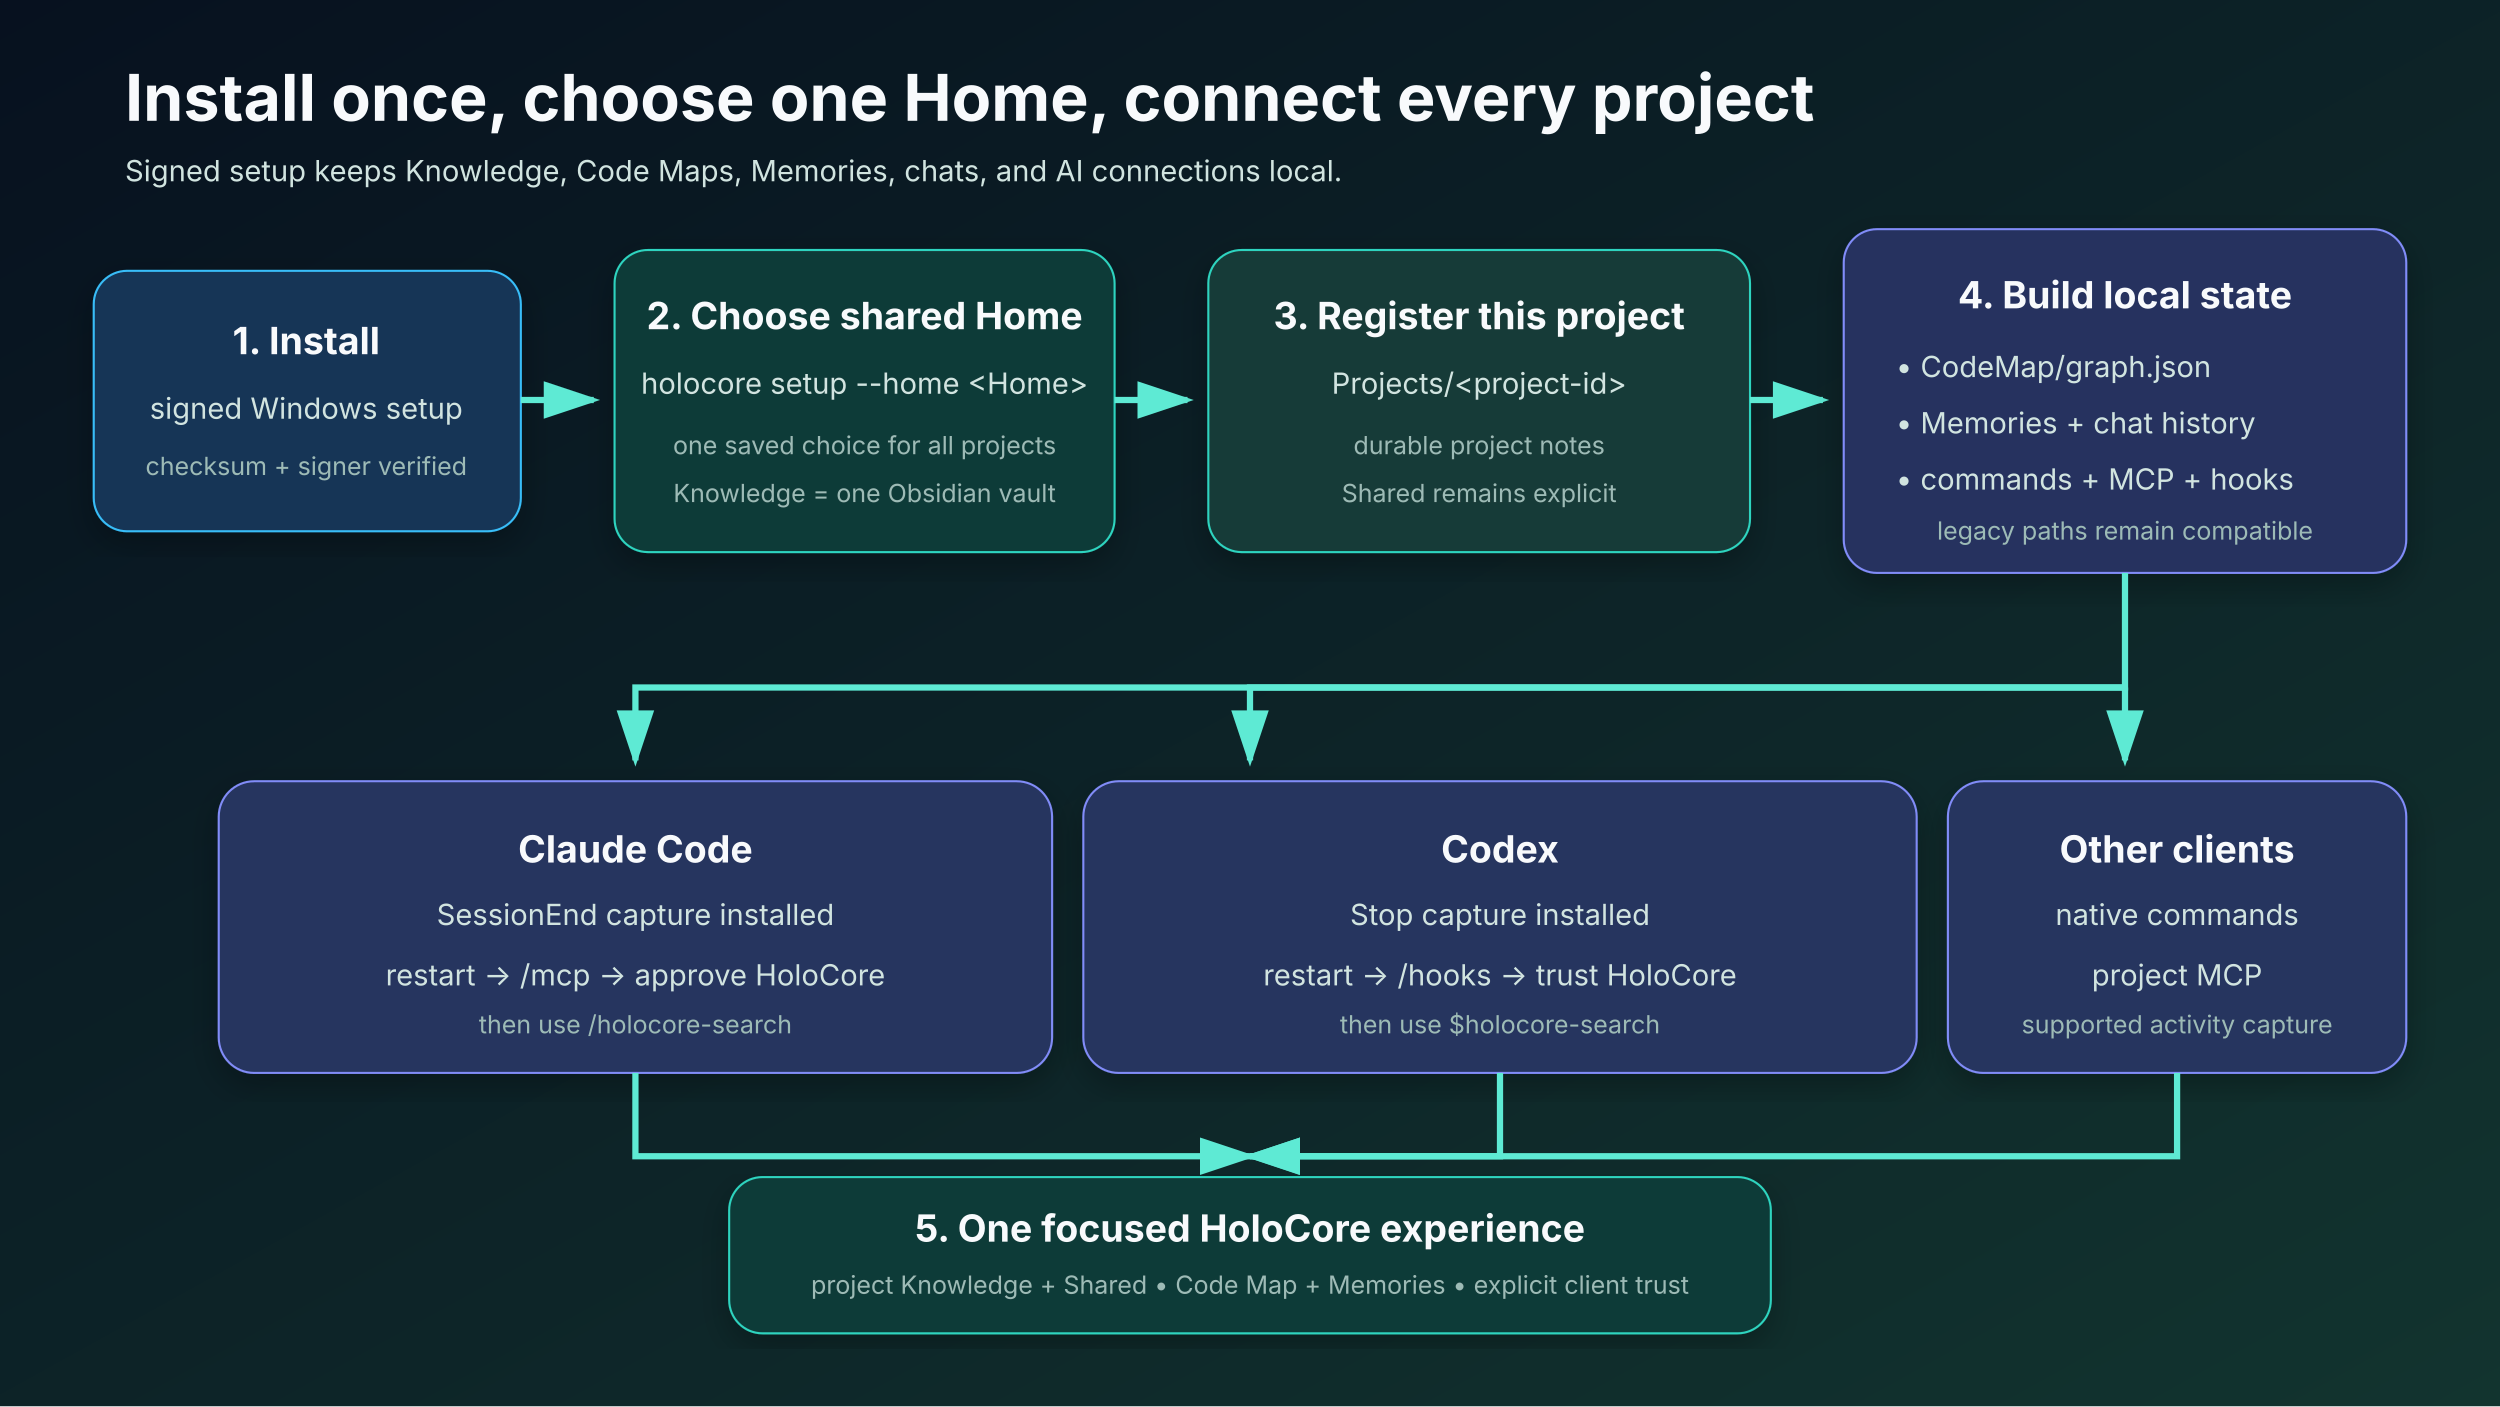
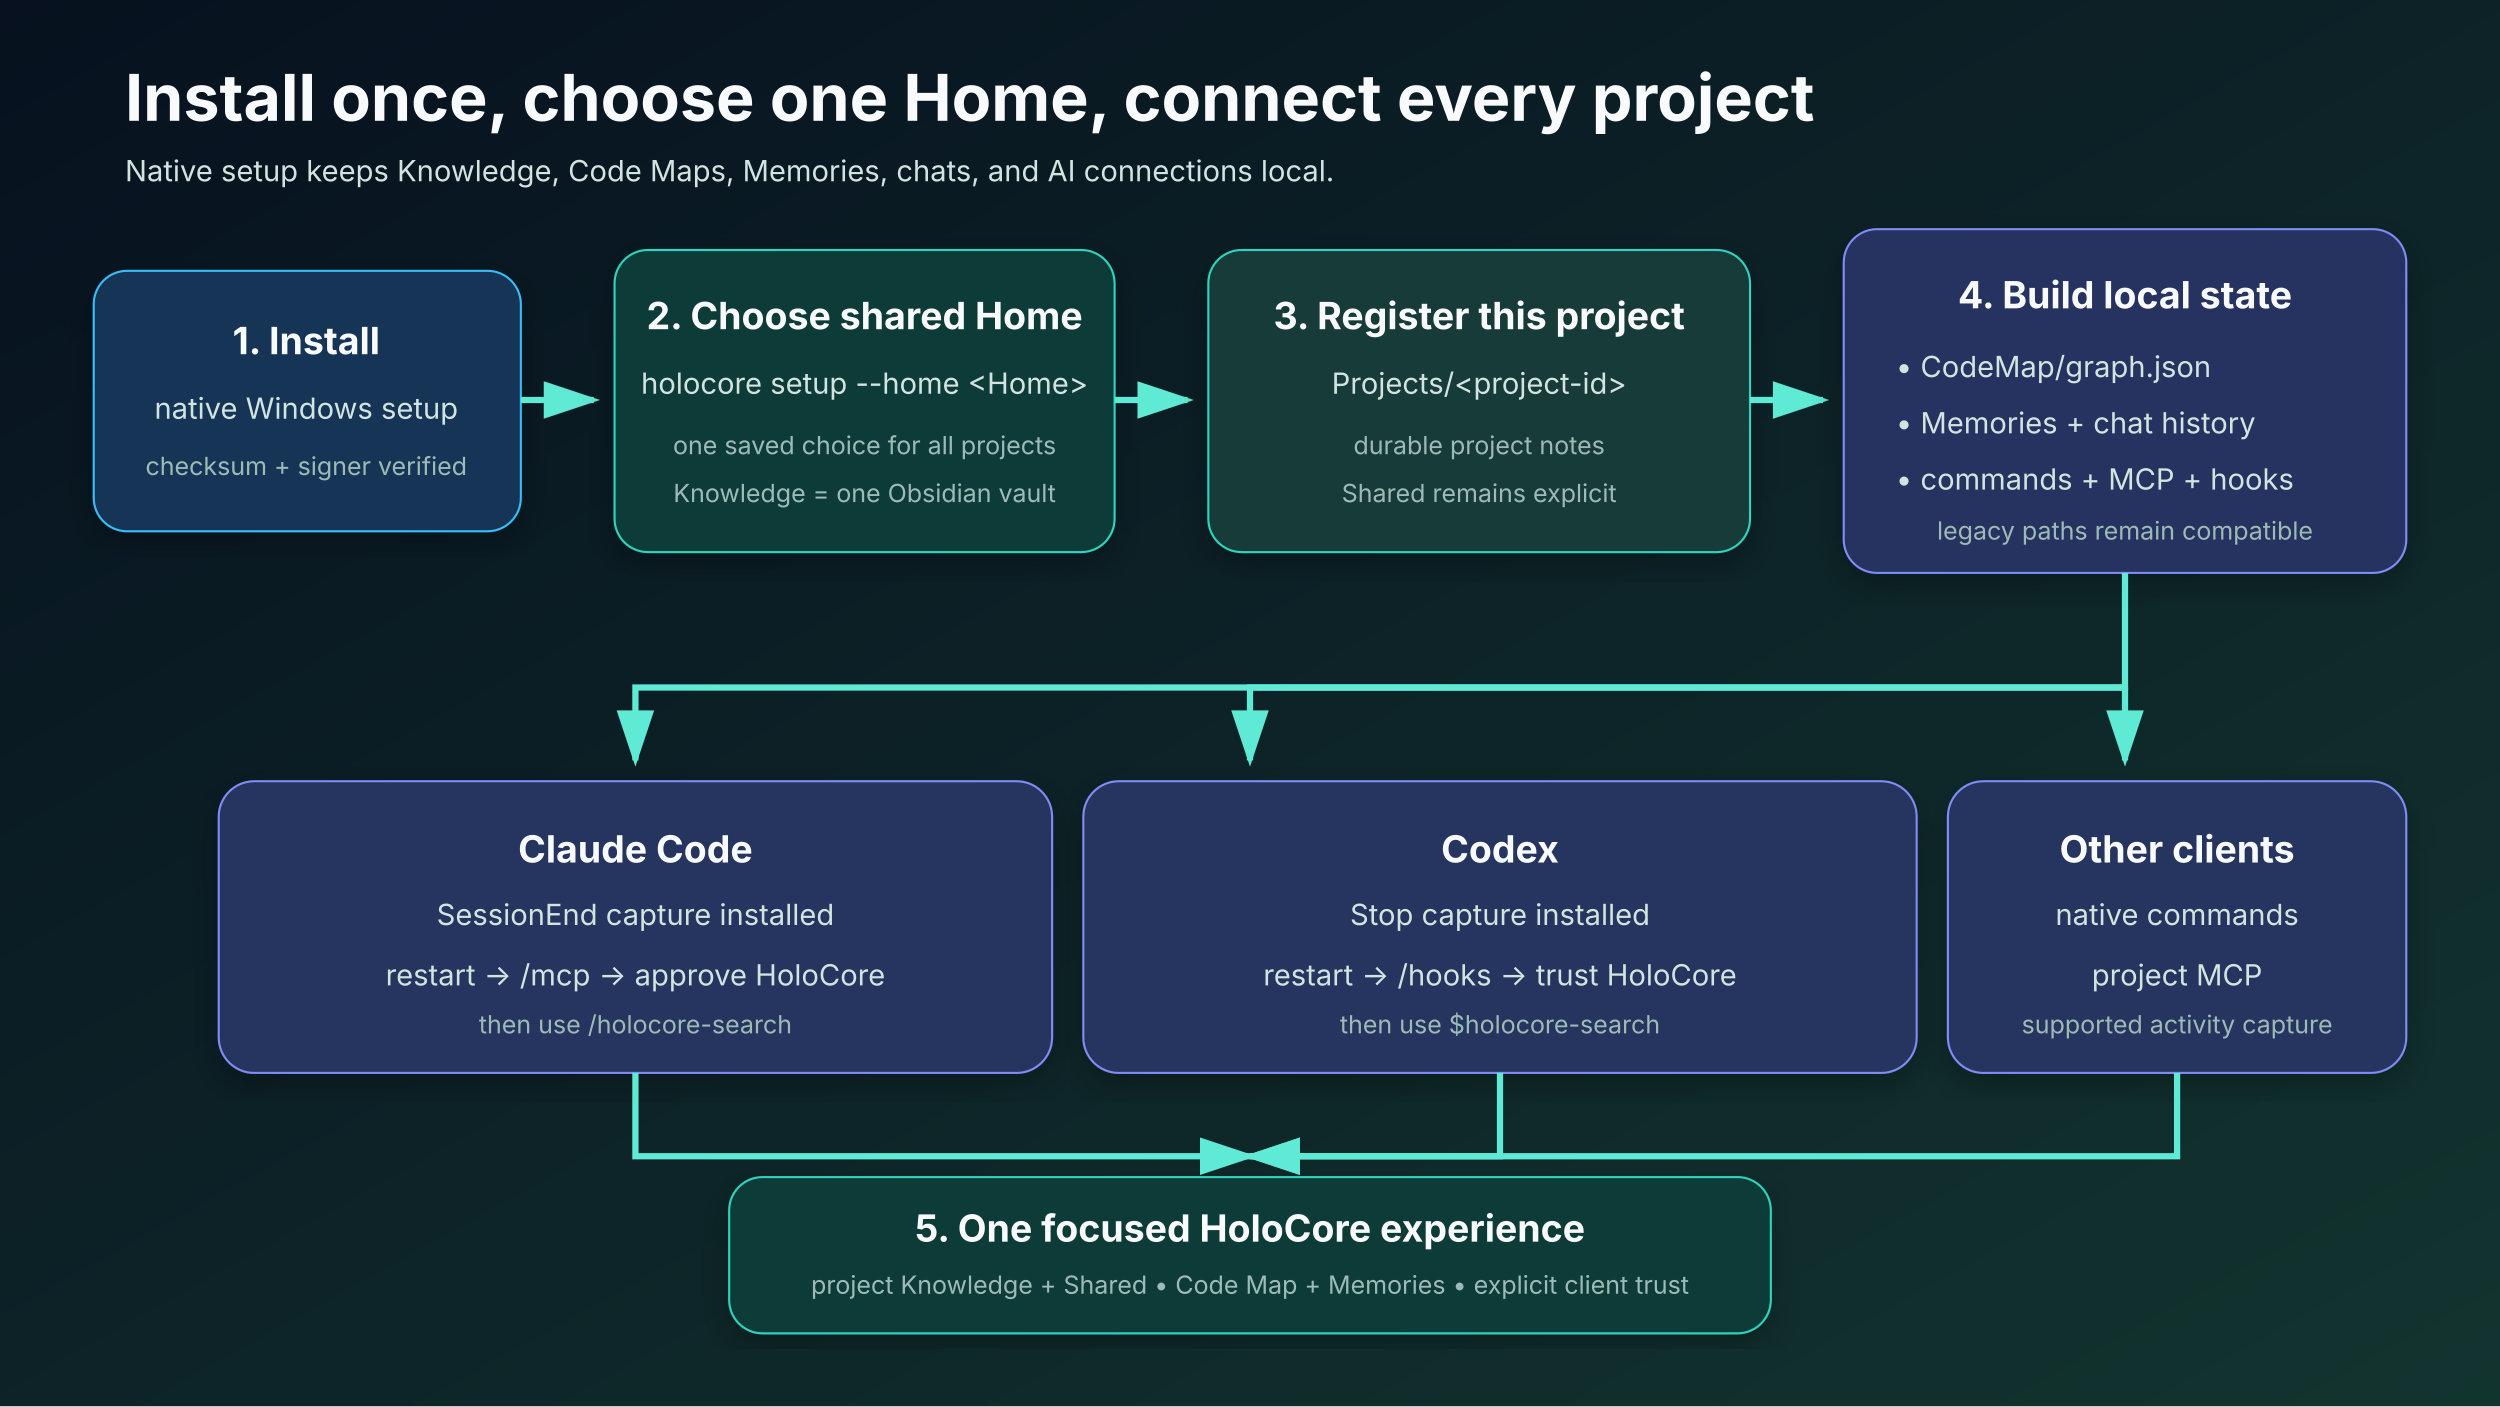
<svg xmlns="http://www.w3.org/2000/svg" width="1200" height="675" viewBox="0 0 1200 675" role="img" aria-labelledby="title desc">
  <defs>
    <linearGradient id="bg" x1="0" y1="0" x2="1" y2="1">
      <stop stop-color="#07111f" />
      <stop offset="1" stop-color="#12342f" />
    </linearGradient>
    <filter id="s">
      <feDropShadow dx="0" dy="6" stdDeviation="8" flood-color="#000" flood-opacity=".28" />
    </filter>
    <marker id="a" markerWidth="10" markerHeight="10" refX="8" refY="3" orient="auto">
      <path d="M0 0L0 6L9 3z" fill="#5eead4" />
    </marker>
    <style>.f{font-family:Inter,Segoe UI,Arial,sans-serif}.t{fill:#f8fafc;font-size:31px;font-weight:700}.h{fill:#f8fafc;font-size:18px;font-weight:700}.p{fill:#d1e4e0;font-size:14px}.n{fill:#9dbbb6;font-size:12px}.l{stroke:#5eead4;stroke-width:3;fill:none;marker-end:url(#a)}</style>
  </defs>
  <rect width="1200" height="675" fill="url(#bg)" />
  <text x="60" y="58" class="f t">Install once, choose one Home, connect every project</text>
-   <text x="60" y="87" class="f p">Signed setup keeps Knowledge, Code Maps, Memories, chats, and AI connections local.</text>
+   <text x="60" y="87" class="f p">Native setup keeps Knowledge, Code Maps, Memories, chats, and AI connections local.</text>
  <g filter="url(#s)">
    <rect x="45" y="130" width="205" height="125" rx="16" fill="#173456" stroke="#38bdf8" />
    <text x="147" y="170" text-anchor="middle" class="f h">1. Install</text>
-     <text x="147" y="201" text-anchor="middle" class="f p">signed Windows setup</text>
+     <text x="147" y="201" text-anchor="middle" class="f p">native Windows setup</text>
    <text x="147" y="228" text-anchor="middle" class="f n">checksum + signer verified</text>
  </g>
  <path d="M250 192H285" class="l" />
  <g filter="url(#s)">
    <rect x="295" y="120" width="240" height="145" rx="16" fill="#113b39" stroke="#2dd4bf" />
    <text x="415" y="158" text-anchor="middle" class="f h">2. Choose shared Home</text>
    <text x="415" y="189" text-anchor="middle" class="f p">holocore setup --home &lt;Home&gt;</text>
    <text x="415" y="218" text-anchor="middle" class="f n">one saved choice for all projects</text>
    <text x="415" y="241" text-anchor="middle" class="f n">Knowledge = one Obsidian vault</text>
  </g>
  <path d="M535 192H570" class="l" />
  <g filter="url(#s)">
    <rect x="580" y="120" width="260" height="145" rx="16" fill="#193a37" stroke="#2dd4bf" />
    <text x="710" y="158" text-anchor="middle" class="f h">3. Register this project</text>
    <text x="710" y="189" text-anchor="middle" class="f p">Projects/&lt;project-id&gt;</text>
    <text x="710" y="218" text-anchor="middle" class="f n">durable project notes</text>
    <text x="710" y="241" text-anchor="middle" class="f n">Shared remains explicit</text>
  </g>
  <path d="M840 192H875" class="l" />
  <g filter="url(#s)">
    <rect x="885" y="110" width="270" height="165" rx="16" fill="#25325f" stroke="#818cf8" />
    <text x="1020" y="148" text-anchor="middle" class="f h">4. Build local state</text>
    <text x="910" y="181" class="f p">• CodeMap/graph.json</text>
    <text x="910" y="208" class="f p">• Memories + chat history</text>
    <text x="910" y="235" class="f p">• commands + MCP + hooks</text>
    <text x="1020" y="259" text-anchor="middle" class="f n">legacy paths remain compatible</text>
  </g>
  <path d="M1020 275V330H305V365" class="l" />
  <path d="M1020 330H600V365" class="l" />
  <path d="M1020 330V365" class="l" />
  <g filter="url(#s)">
    <rect x="105" y="375" width="400" height="140" rx="17" fill="#26345e" stroke="#818cf8" />
    <text x="305" y="414" text-anchor="middle" class="f h">Claude Code</text>
    <text x="305" y="444" text-anchor="middle" class="f p">SessionEnd capture installed</text>
    <text x="305" y="473" text-anchor="middle" class="f p">restart → /mcp → approve HoloCore</text>
    <text x="305" y="496" text-anchor="middle" class="f n">then use /holocore-search</text>
  </g>
  <g filter="url(#s)">
    <rect x="520" y="375" width="400" height="140" rx="17" fill="#26345e" stroke="#818cf8" />
    <text x="720" y="414" text-anchor="middle" class="f h">Codex</text>
    <text x="720" y="444" text-anchor="middle" class="f p">Stop capture installed</text>
    <text x="720" y="473" text-anchor="middle" class="f p">restart → /hooks → trust HoloCore</text>
    <text x="720" y="496" text-anchor="middle" class="f n">then use $holocore-search</text>
  </g>
  <g filter="url(#s)">
    <rect x="935" y="375" width="220" height="140" rx="17" fill="#26345e" stroke="#818cf8" />
    <text x="1045" y="414" text-anchor="middle" class="f h">Other clients</text>
    <text x="1045" y="444" text-anchor="middle" class="f p">native commands</text>
    <text x="1045" y="473" text-anchor="middle" class="f p">project MCP</text>
    <text x="1045" y="496" text-anchor="middle" class="f n">supported activity capture</text>
  </g>
  <path d="M305 515V555H600" class="l" />
  <path d="M720 515V555H600" class="l" />
  <path d="M1045 515V555H600" class="l" />
  <g filter="url(#s)">
    <rect x="350" y="565" width="500" height="75" rx="16" fill="#113b39" stroke="#2dd4bf" />
    <text x="600" y="596" text-anchor="middle" class="f h">5. One focused HoloCore experience</text>
    <text x="600" y="621" text-anchor="middle" class="f n">project Knowledge + Shared • Code Map + Memories • explicit client trust</text>
  </g>
</svg>
